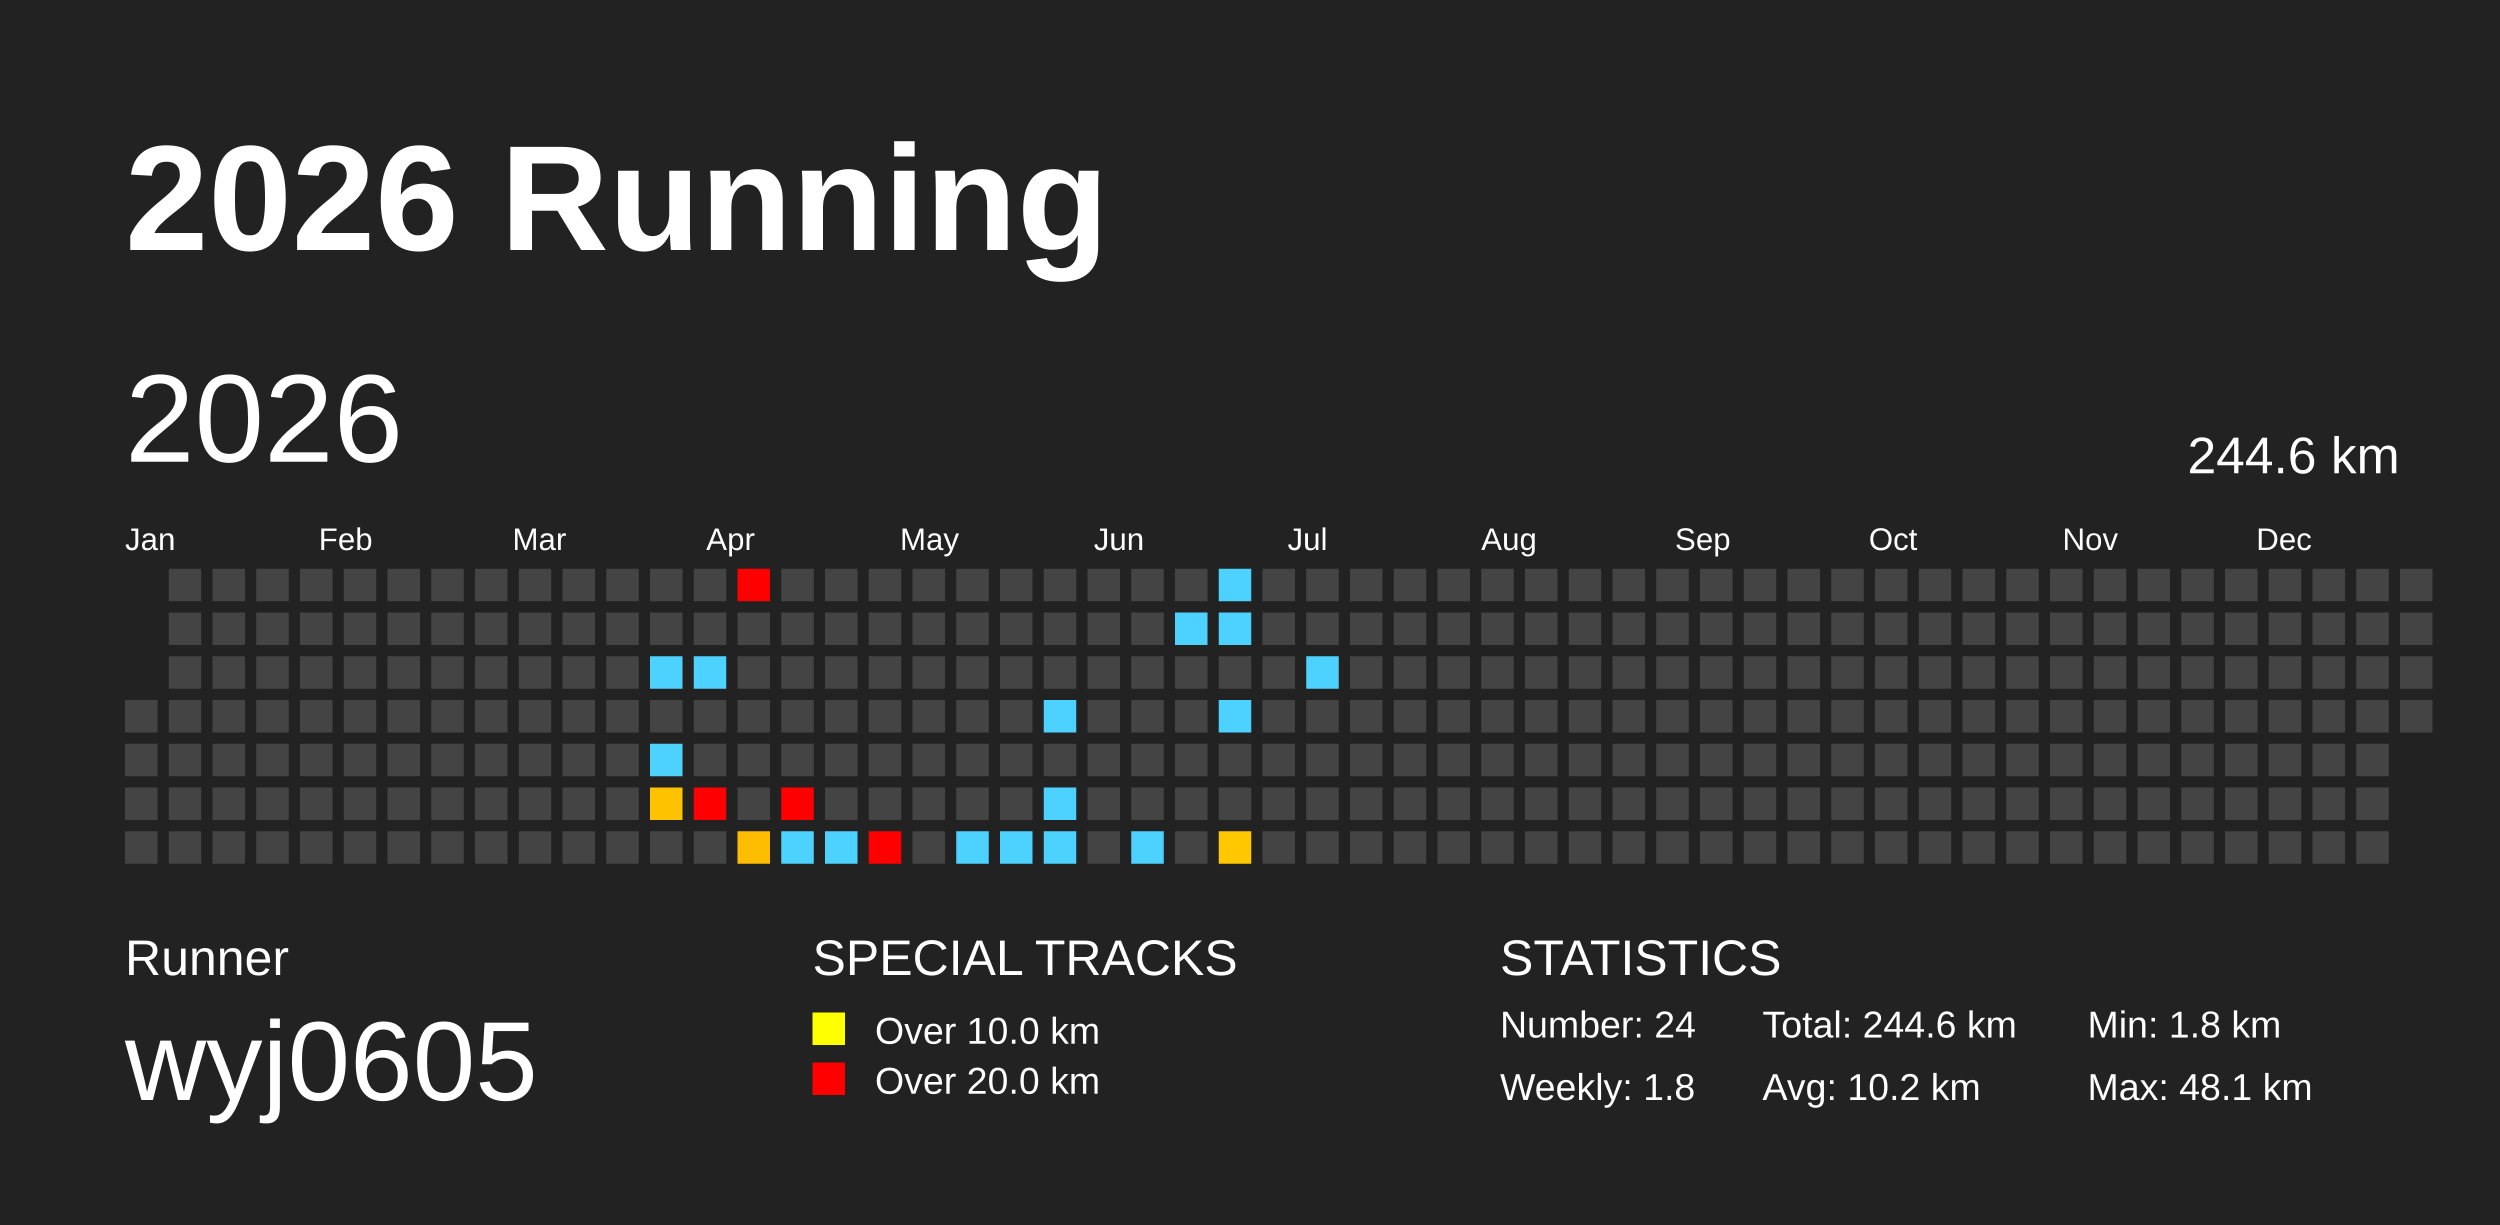
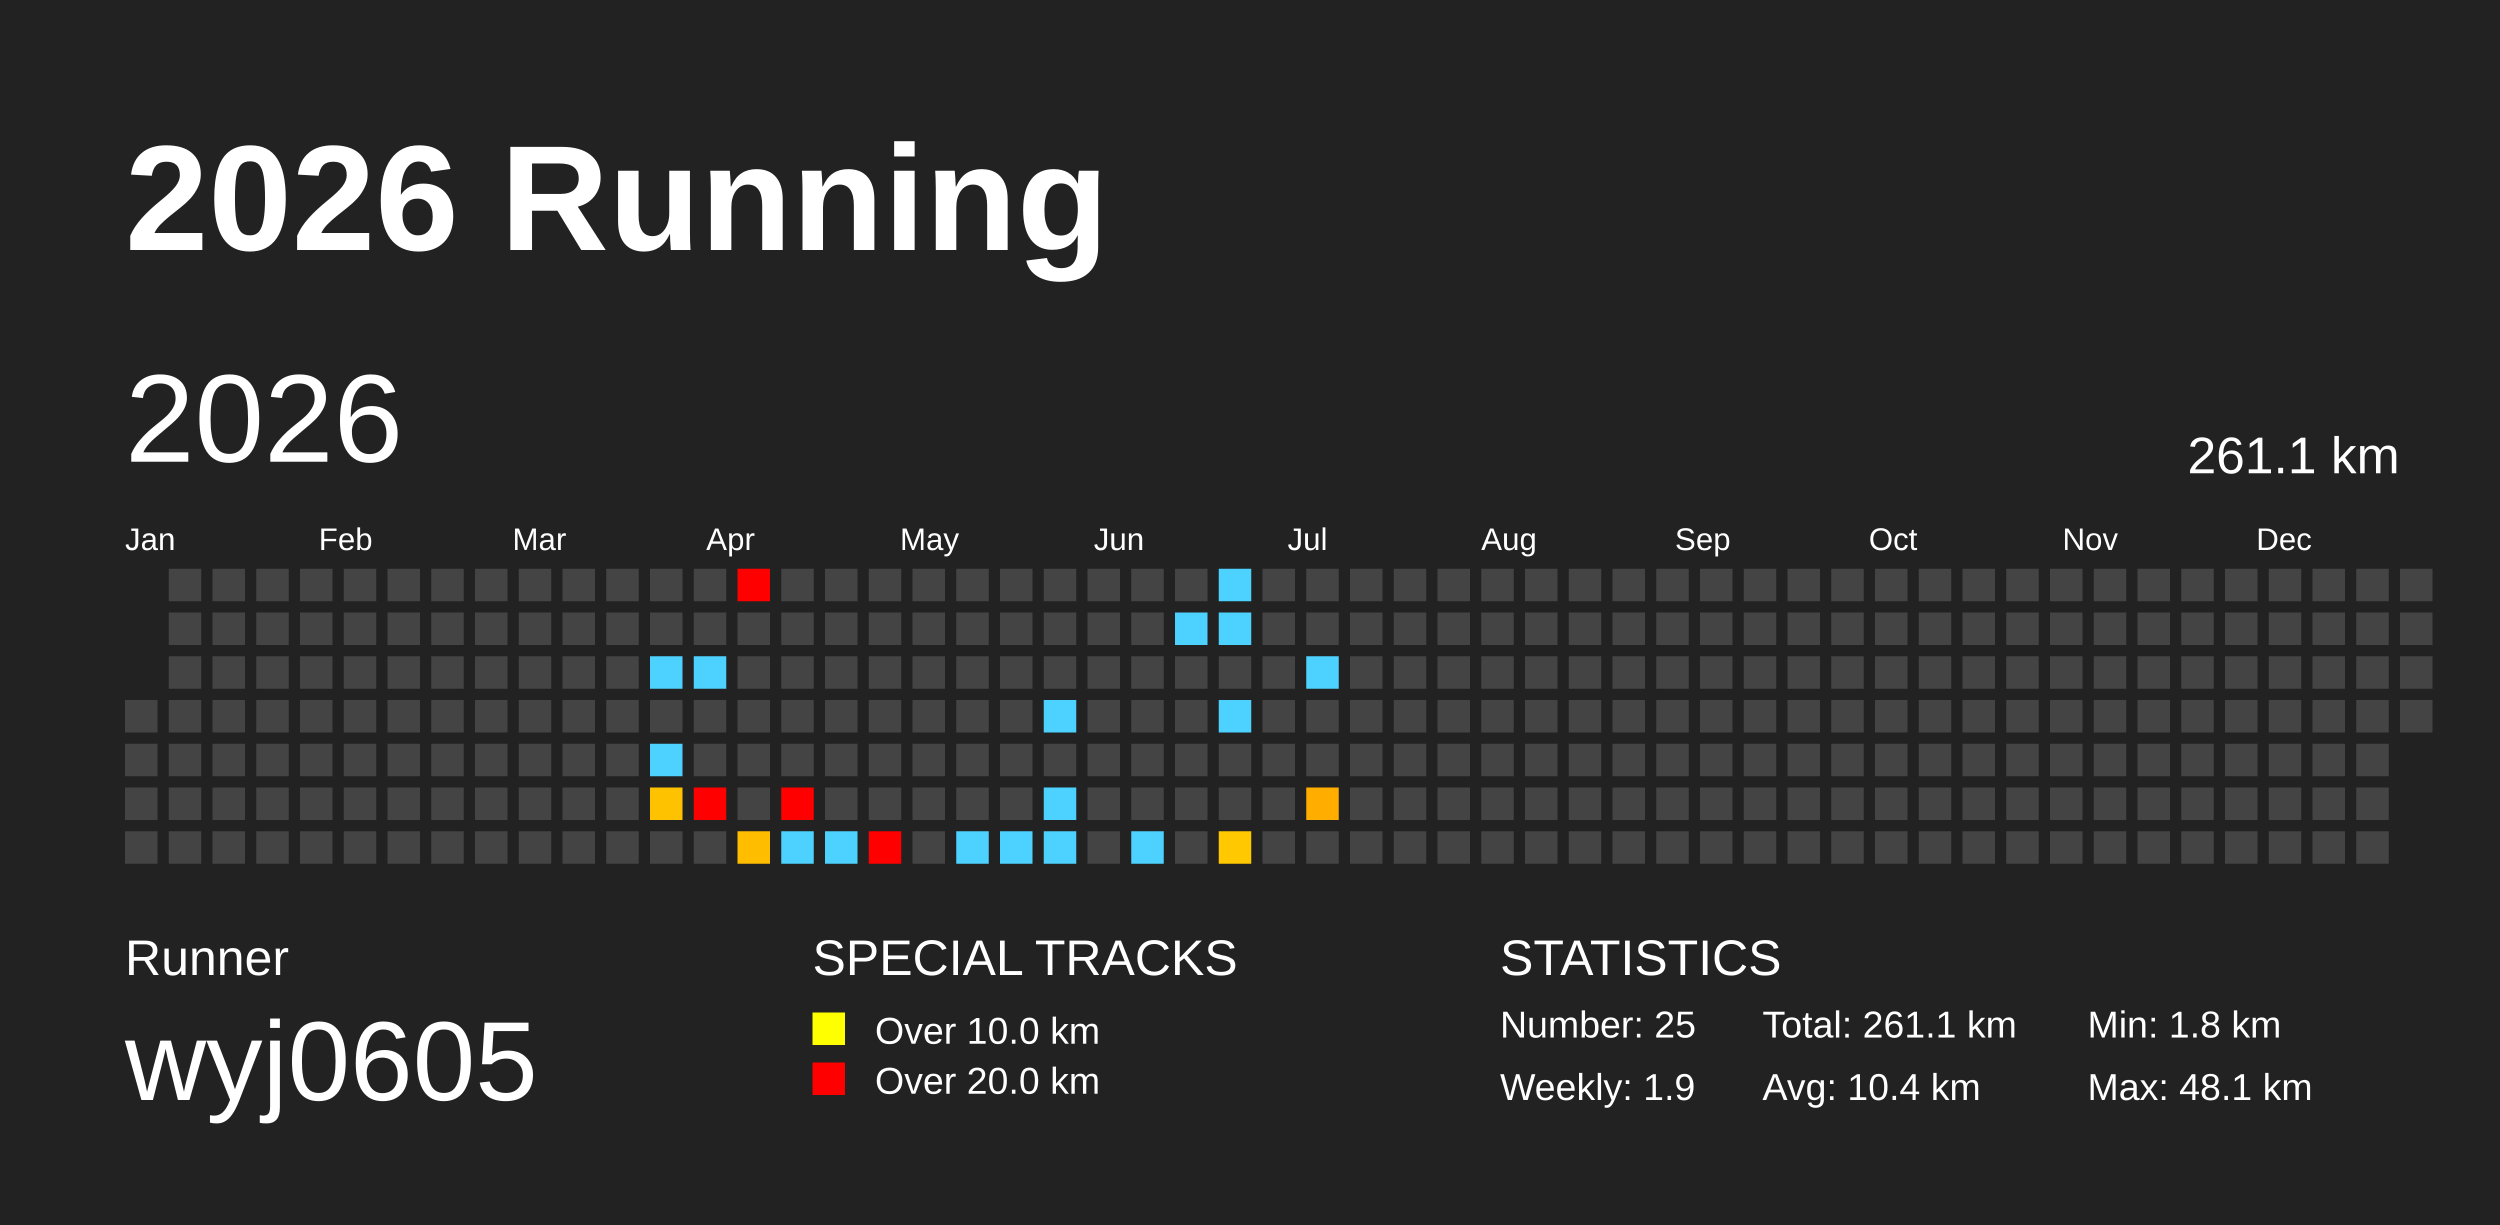
<svg xmlns="http://www.w3.org/2000/svg" baseProfile="full" height="98mm" version="1.1" viewBox="0,0,200,98" width="200mm">
  <defs />
  <rect fill="#222222" height="98" width="200" x="0" y="0" />
  <text fill="#FFFFFF" style="font-size:12px; font-family:Arial; font-weight:bold;" x="10" y="20">2026 Running</text>
  <text fill="#FFFFFF" style="font-size:4px; font-family:Arial" x="10" y="78">Runner</text>
  <text fill="#FFFFFF" style="font-size:9px; font-family:Arial" x="10" y="88">wyj0605</text>
  <text fill="#FFFFFF" style="font-size:4px; font-family:Arial" x="65" y="78">SPECIAL TRACKS</text>
  <rect fill="yellow" height="2.6" width="2.6" x="65" y="81" />
  <text fill="#FFFFFF" style="font-size:3px; font-family:Arial" x="70" y="83.5">Over 10.0 km</text>
  <rect fill="red" height="2.6" width="2.6" x="65" y="85" />
  <text fill="#FFFFFF" style="font-size:3px; font-family:Arial" x="70" y="87.5">Over 20.0 km</text>
  <text fill="#FFFFFF" style="font-size:4px; font-family:Arial" x="120" y="78">STATISTICS</text>
-   <text fill="#FFFFFF" style="font-size:3px; font-family:Arial" x="120" y="83">Number: 24</text>
-   <text fill="#FFFFFF" style="font-size:3px; font-family:Arial" x="120" y="88">Weekly: 1.8</text>
-   <text fill="#FFFFFF" style="font-size:3px; font-family:Arial" x="141" y="83">Total: 244.6 km</text>
-   <text fill="#FFFFFF" style="font-size:3px; font-family:Arial" x="141" y="88">Avg: 10.2 km</text>
+   <text fill="#FFFFFF" style="font-size:3px; font-family:Arial" x="120" y="83">Number: 25</text>
+   <text fill="#FFFFFF" style="font-size:3px; font-family:Arial" x="120" y="88">Weekly: 1.9</text>
+   <text fill="#FFFFFF" style="font-size:3px; font-family:Arial" x="141" y="83">Total: 261.1 km</text>
+   <text fill="#FFFFFF" style="font-size:3px; font-family:Arial" x="141" y="88">Avg: 10.4 km</text>
  <text fill="#FFFFFF" style="font-size:3px; font-family:Arial" x="167" y="83">Min: 1.8 km</text>
  <text fill="#FFFFFF" style="font-size:3px; font-family:Arial" x="167" y="88">Max: 48.1 km</text>
  <text dominant-baseline="hanging" fill="#FFFFFF" style="font-size:10.0px; font-family:Arial;" x="10" y="30">2026</text>
-   <text dominant-baseline="hanging" fill="#FFFFFF" style="font-size:4.125px; font-family:Arial;" x="175" y="35">244.6 km</text>
+   <text dominant-baseline="hanging" fill="#FFFFFF" style="font-size:4.125px; font-family:Arial;" x="175" y="35">261.1 km</text>
  <text fill="#FFFFFF" style="font-size:2.5px; font-family:Arial" x="10.0" y="44">Jan</text>
  <text fill="#FFFFFF" style="font-size:2.5px; font-family:Arial" x="25.5" y="44">Feb</text>
  <text fill="#FFFFFF" style="font-size:2.5px; font-family:Arial" x="41.0" y="44">Mar</text>
  <text fill="#FFFFFF" style="font-size:2.5px; font-family:Arial" x="56.5" y="44">Apr</text>
  <text fill="#FFFFFF" style="font-size:2.5px; font-family:Arial" x="72.0" y="44">May</text>
  <text fill="#FFFFFF" style="font-size:2.5px; font-family:Arial" x="87.5" y="44">Jun</text>
  <text fill="#FFFFFF" style="font-size:2.5px; font-family:Arial" x="103.0" y="44">Jul</text>
  <text fill="#FFFFFF" style="font-size:2.5px; font-family:Arial" x="118.5" y="44">Aug</text>
  <text fill="#FFFFFF" style="font-size:2.5px; font-family:Arial" x="134.0" y="44">Sep</text>
  <text fill="#FFFFFF" style="font-size:2.5px; font-family:Arial" x="149.5" y="44">Oct</text>
  <text fill="#FFFFFF" style="font-size:2.5px; font-family:Arial" x="165.0" y="44">Nov</text>
  <text fill="#FFFFFF" style="font-size:2.5px; font-family:Arial" x="180.5" y="44">Dec</text>
  <rect fill="#444444" height="2.6" width="2.6" x="10.0" y="56.0" />
  <rect fill="#444444" height="2.6" width="2.6" x="10.0" y="59.5" />
  <rect fill="#444444" height="2.6" width="2.6" x="10.0" y="63.0" />
  <rect fill="#444444" height="2.6" width="2.6" x="10.0" y="66.5" />
  <rect fill="#444444" height="2.6" width="2.6" x="13.5" y="45.5" />
  <rect fill="#444444" height="2.6" width="2.6" x="13.5" y="49.0" />
  <rect fill="#444444" height="2.6" width="2.6" x="13.5" y="52.5" />
  <rect fill="#444444" height="2.6" width="2.6" x="13.5" y="56.0" />
  <rect fill="#444444" height="2.6" width="2.6" x="13.5" y="59.5" />
  <rect fill="#444444" height="2.6" width="2.6" x="13.5" y="63.0" />
  <rect fill="#444444" height="2.6" width="2.6" x="13.5" y="66.5" />
  <rect fill="#444444" height="2.6" width="2.6" x="17.0" y="45.5" />
  <rect fill="#444444" height="2.6" width="2.6" x="17.0" y="49.0" />
  <rect fill="#444444" height="2.6" width="2.6" x="17.0" y="52.5" />
  <rect fill="#444444" height="2.6" width="2.6" x="17.0" y="56.0" />
  <rect fill="#444444" height="2.6" width="2.6" x="17.0" y="59.5" />
  <rect fill="#444444" height="2.6" width="2.6" x="17.0" y="63.0" />
  <rect fill="#444444" height="2.6" width="2.6" x="17.0" y="66.5" />
  <rect fill="#444444" height="2.6" width="2.6" x="20.5" y="45.5" />
  <rect fill="#444444" height="2.6" width="2.6" x="20.5" y="49.0" />
  <rect fill="#444444" height="2.6" width="2.6" x="20.5" y="52.5" />
  <rect fill="#444444" height="2.6" width="2.6" x="20.5" y="56.0" />
  <rect fill="#444444" height="2.6" width="2.6" x="20.5" y="59.5" />
  <rect fill="#444444" height="2.6" width="2.6" x="20.5" y="63.0" />
  <rect fill="#444444" height="2.6" width="2.6" x="20.5" y="66.5" />
  <rect fill="#444444" height="2.6" width="2.6" x="24.0" y="45.5" />
  <rect fill="#444444" height="2.6" width="2.6" x="24.0" y="49.0" />
  <rect fill="#444444" height="2.6" width="2.6" x="24.0" y="52.5" />
  <rect fill="#444444" height="2.6" width="2.6" x="24.0" y="56.0" />
  <rect fill="#444444" height="2.6" width="2.6" x="24.0" y="59.5" />
  <rect fill="#444444" height="2.6" width="2.6" x="24.0" y="63.0" />
  <rect fill="#444444" height="2.6" width="2.6" x="24.0" y="66.5" />
  <rect fill="#444444" height="2.6" width="2.6" x="27.5" y="45.5" />
  <rect fill="#444444" height="2.6" width="2.6" x="27.5" y="49.0" />
  <rect fill="#444444" height="2.6" width="2.6" x="27.5" y="52.5" />
  <rect fill="#444444" height="2.6" width="2.6" x="27.5" y="56.0" />
  <rect fill="#444444" height="2.6" width="2.6" x="27.5" y="59.5" />
  <rect fill="#444444" height="2.6" width="2.6" x="27.5" y="63.0" />
  <rect fill="#444444" height="2.6" width="2.6" x="27.5" y="66.5" />
  <rect fill="#444444" height="2.6" width="2.6" x="31.0" y="45.5" />
  <rect fill="#444444" height="2.6" width="2.6" x="31.0" y="49.0" />
  <rect fill="#444444" height="2.6" width="2.6" x="31.0" y="52.5" />
  <rect fill="#444444" height="2.6" width="2.6" x="31.0" y="56.0" />
  <rect fill="#444444" height="2.6" width="2.6" x="31.0" y="59.5" />
  <rect fill="#444444" height="2.6" width="2.6" x="31.0" y="63.0" />
  <rect fill="#444444" height="2.6" width="2.6" x="31.0" y="66.5" />
  <rect fill="#444444" height="2.6" width="2.6" x="34.5" y="45.5" />
  <rect fill="#444444" height="2.6" width="2.6" x="34.5" y="49.0" />
  <rect fill="#444444" height="2.6" width="2.6" x="34.5" y="52.5" />
  <rect fill="#444444" height="2.6" width="2.6" x="34.5" y="56.0" />
  <rect fill="#444444" height="2.6" width="2.6" x="34.5" y="59.5" />
  <rect fill="#444444" height="2.6" width="2.6" x="34.5" y="63.0" />
  <rect fill="#444444" height="2.6" width="2.6" x="34.5" y="66.5" />
  <rect fill="#444444" height="2.6" width="2.6" x="38.0" y="45.5" />
  <rect fill="#444444" height="2.6" width="2.6" x="38.0" y="49.0" />
  <rect fill="#444444" height="2.6" width="2.6" x="38.0" y="52.5" />
  <rect fill="#444444" height="2.6" width="2.6" x="38.0" y="56.0" />
  <rect fill="#444444" height="2.6" width="2.6" x="38.0" y="59.5" />
  <rect fill="#444444" height="2.6" width="2.6" x="38.0" y="63.0" />
  <rect fill="#444444" height="2.6" width="2.6" x="38.0" y="66.5" />
  <rect fill="#444444" height="2.6" width="2.6" x="41.5" y="45.5" />
  <rect fill="#444444" height="2.6" width="2.6" x="41.5" y="49.0" />
  <rect fill="#444444" height="2.6" width="2.6" x="41.5" y="52.5" />
  <rect fill="#444444" height="2.6" width="2.6" x="41.5" y="56.0" />
  <rect fill="#444444" height="2.6" width="2.6" x="41.5" y="59.5" />
  <rect fill="#444444" height="2.6" width="2.6" x="41.5" y="63.0" />
  <rect fill="#444444" height="2.6" width="2.6" x="41.5" y="66.5" />
  <rect fill="#444444" height="2.6" width="2.6" x="45.0" y="45.5" />
  <rect fill="#444444" height="2.6" width="2.6" x="45.0" y="49.0" />
  <rect fill="#444444" height="2.6" width="2.6" x="45.0" y="52.5" />
  <rect fill="#444444" height="2.6" width="2.6" x="45.0" y="56.0" />
  <rect fill="#444444" height="2.6" width="2.6" x="45.0" y="59.5" />
  <rect fill="#444444" height="2.6" width="2.6" x="45.0" y="63.0" />
  <rect fill="#444444" height="2.6" width="2.6" x="45.0" y="66.5" />
  <rect fill="#444444" height="2.6" width="2.6" x="48.5" y="45.5" />
  <rect fill="#444444" height="2.6" width="2.6" x="48.5" y="49.0" />
  <rect fill="#444444" height="2.6" width="2.6" x="48.5" y="52.5" />
  <rect fill="#444444" height="2.6" width="2.6" x="48.5" y="56.0" />
  <rect fill="#444444" height="2.6" width="2.6" x="48.5" y="59.5" />
  <rect fill="#444444" height="2.6" width="2.6" x="48.5" y="63.0" />
  <rect fill="#444444" height="2.6" width="2.6" x="48.5" y="66.5" />
  <rect fill="#444444" height="2.6" width="2.6" x="52.0" y="45.5" />
  <rect fill="#444444" height="2.6" width="2.6" x="52.0" y="49.0" />
  <rect fill="#4dd2ff" height="2.6" width="2.6" x="52.0" y="52.5" />
  <rect fill="#444444" height="2.6" width="2.6" x="52.0" y="56.0" />
  <rect fill="#4dd2ff" height="2.6" width="2.6" x="52.0" y="59.5" />
  <rect fill="#ffc200" height="2.6" width="2.6" x="52.0" y="63.0" />
  <rect fill="#444444" height="2.6" width="2.6" x="52.0" y="66.5" />
  <rect fill="#444444" height="2.6" width="2.6" x="55.5" y="45.5" />
  <rect fill="#444444" height="2.6" width="2.6" x="55.5" y="49.0" />
  <rect fill="#4dd2ff" height="2.6" width="2.6" x="55.5" y="52.5" />
  <rect fill="#444444" height="2.6" width="2.6" x="55.5" y="56.0" />
  <rect fill="#444444" height="2.6" width="2.6" x="55.5" y="59.5" />
  <rect fill="red" height="2.6" width="2.6" x="55.5" y="63.0" />
  <rect fill="#444444" height="2.6" width="2.6" x="55.5" y="66.5" />
  <rect fill="red" height="2.6" width="2.6" x="59.0" y="45.5" />
  <rect fill="#444444" height="2.6" width="2.6" x="59.0" y="49.0" />
  <rect fill="#444444" height="2.6" width="2.6" x="59.0" y="52.5" />
  <rect fill="#444444" height="2.6" width="2.6" x="59.0" y="56.0" />
  <rect fill="#444444" height="2.6" width="2.6" x="59.0" y="59.5" />
  <rect fill="#444444" height="2.6" width="2.6" x="59.0" y="63.0" />
  <rect fill="#ffbd00" height="2.6" width="2.6" x="59.0" y="66.5" />
  <rect fill="#444444" height="2.6" width="2.6" x="62.5" y="45.5" />
  <rect fill="#444444" height="2.6" width="2.6" x="62.5" y="49.0" />
  <rect fill="#444444" height="2.6" width="2.6" x="62.5" y="52.5" />
  <rect fill="#444444" height="2.6" width="2.6" x="62.5" y="56.0" />
  <rect fill="#444444" height="2.6" width="2.6" x="62.5" y="59.5" />
  <rect fill="red" height="2.6" width="2.6" x="62.5" y="63.0" />
  <rect fill="#4dd2ff" height="2.6" width="2.6" x="62.5" y="66.5" />
  <rect fill="#444444" height="2.6" width="2.6" x="66.0" y="45.5" />
  <rect fill="#444444" height="2.6" width="2.6" x="66.0" y="49.0" />
  <rect fill="#444444" height="2.6" width="2.6" x="66.0" y="52.5" />
  <rect fill="#444444" height="2.6" width="2.6" x="66.0" y="56.0" />
  <rect fill="#444444" height="2.6" width="2.6" x="66.0" y="59.5" />
  <rect fill="#444444" height="2.6" width="2.6" x="66.0" y="63.0" />
  <rect fill="#4dd2ff" height="2.6" width="2.6" x="66.0" y="66.5" />
  <rect fill="#444444" height="2.6" width="2.6" x="69.5" y="45.5" />
  <rect fill="#444444" height="2.6" width="2.6" x="69.5" y="49.0" />
  <rect fill="#444444" height="2.6" width="2.6" x="69.5" y="52.5" />
  <rect fill="#444444" height="2.6" width="2.6" x="69.5" y="56.0" />
  <rect fill="#444444" height="2.6" width="2.6" x="69.5" y="59.5" />
  <rect fill="#444444" height="2.6" width="2.6" x="69.5" y="63.0" />
  <rect fill="red" height="2.6" width="2.6" x="69.5" y="66.5" />
  <rect fill="#444444" height="2.6" width="2.6" x="73.0" y="45.5" />
  <rect fill="#444444" height="2.6" width="2.6" x="73.0" y="49.0" />
  <rect fill="#444444" height="2.6" width="2.6" x="73.0" y="52.5" />
  <rect fill="#444444" height="2.6" width="2.6" x="73.0" y="56.0" />
  <rect fill="#444444" height="2.6" width="2.6" x="73.0" y="59.5" />
  <rect fill="#444444" height="2.6" width="2.6" x="73.0" y="63.0" />
  <rect fill="#444444" height="2.6" width="2.6" x="73.0" y="66.5" />
  <rect fill="#444444" height="2.6" width="2.6" x="76.5" y="45.5" />
  <rect fill="#444444" height="2.6" width="2.6" x="76.5" y="49.0" />
  <rect fill="#444444" height="2.6" width="2.6" x="76.5" y="52.5" />
  <rect fill="#444444" height="2.6" width="2.6" x="76.5" y="56.0" />
  <rect fill="#444444" height="2.6" width="2.6" x="76.5" y="59.5" />
  <rect fill="#444444" height="2.6" width="2.6" x="76.5" y="63.0" />
  <rect fill="#4dd2ff" height="2.6" width="2.6" x="76.5" y="66.5" />
  <rect fill="#444444" height="2.6" width="2.6" x="80.0" y="45.5" />
  <rect fill="#444444" height="2.6" width="2.6" x="80.0" y="49.0" />
  <rect fill="#444444" height="2.6" width="2.6" x="80.0" y="52.5" />
  <rect fill="#444444" height="2.6" width="2.6" x="80.0" y="56.0" />
  <rect fill="#444444" height="2.6" width="2.6" x="80.0" y="59.5" />
  <rect fill="#444444" height="2.6" width="2.6" x="80.0" y="63.0" />
  <rect fill="#4dd2ff" height="2.6" width="2.6" x="80.0" y="66.5" />
  <rect fill="#444444" height="2.6" width="2.6" x="83.5" y="45.5" />
  <rect fill="#444444" height="2.6" width="2.6" x="83.5" y="49.0" />
  <rect fill="#444444" height="2.6" width="2.6" x="83.5" y="52.5" />
  <rect fill="#4dd2ff" height="2.6" width="2.6" x="83.5" y="56.0" />
  <rect fill="#444444" height="2.6" width="2.6" x="83.5" y="59.5" />
  <rect fill="#4dd2ff" height="2.6" width="2.6" x="83.5" y="63.0" />
  <rect fill="#4dd2ff" height="2.6" width="2.6" x="83.5" y="66.5" />
  <rect fill="#444444" height="2.6" width="2.6" x="87.0" y="45.5" />
  <rect fill="#444444" height="2.6" width="2.6" x="87.0" y="49.0" />
  <rect fill="#444444" height="2.6" width="2.6" x="87.0" y="52.5" />
  <rect fill="#444444" height="2.6" width="2.6" x="87.0" y="56.0" />
  <rect fill="#444444" height="2.6" width="2.6" x="87.0" y="59.5" />
  <rect fill="#444444" height="2.6" width="2.6" x="87.0" y="63.0" />
  <rect fill="#444444" height="2.6" width="2.6" x="87.0" y="66.5" />
  <rect fill="#444444" height="2.6" width="2.6" x="90.5" y="45.5" />
  <rect fill="#444444" height="2.6" width="2.6" x="90.5" y="49.0" />
  <rect fill="#444444" height="2.6" width="2.6" x="90.5" y="52.5" />
  <rect fill="#444444" height="2.6" width="2.6" x="90.5" y="56.0" />
  <rect fill="#444444" height="2.6" width="2.6" x="90.5" y="59.5" />
  <rect fill="#444444" height="2.6" width="2.6" x="90.5" y="63.0" />
  <rect fill="#4dd2ff" height="2.6" width="2.6" x="90.5" y="66.5" />
  <rect fill="#444444" height="2.6" width="2.6" x="94.0" y="45.5" />
  <rect fill="#4dd2ff" height="2.6" width="2.6" x="94.0" y="49.0" />
  <rect fill="#444444" height="2.6" width="2.6" x="94.0" y="52.5" />
  <rect fill="#444444" height="2.6" width="2.6" x="94.0" y="56.0" />
  <rect fill="#444444" height="2.6" width="2.6" x="94.0" y="59.5" />
  <rect fill="#444444" height="2.6" width="2.6" x="94.0" y="63.0" />
  <rect fill="#444444" height="2.6" width="2.6" x="94.0" y="66.5" />
  <rect fill="#4dd2ff" height="2.6" width="2.6" x="97.5" y="45.5" />
  <rect fill="#4dd2ff" height="2.6" width="2.6" x="97.5" y="49.0" />
  <rect fill="#444444" height="2.6" width="2.6" x="97.5" y="52.5" />
  <rect fill="#4dd2ff" height="2.6" width="2.6" x="97.5" y="56.0" />
  <rect fill="#444444" height="2.6" width="2.6" x="97.5" y="59.5" />
  <rect fill="#444444" height="2.6" width="2.6" x="97.5" y="63.0" />
  <rect fill="#ffc800" height="2.6" width="2.6" x="97.5" y="66.5" />
  <rect fill="#444444" height="2.6" width="2.6" x="101.0" y="45.5" />
  <rect fill="#444444" height="2.6" width="2.6" x="101.0" y="49.0" />
  <rect fill="#444444" height="2.6" width="2.6" x="101.0" y="52.5" />
  <rect fill="#444444" height="2.6" width="2.6" x="101.0" y="56.0" />
  <rect fill="#444444" height="2.6" width="2.6" x="101.0" y="59.5" />
  <rect fill="#444444" height="2.6" width="2.6" x="101.0" y="63.0" />
  <rect fill="#444444" height="2.6" width="2.6" x="101.0" y="66.5" />
  <rect fill="#444444" height="2.6" width="2.6" x="104.5" y="45.5" />
  <rect fill="#444444" height="2.6" width="2.6" x="104.5" y="49.0" />
  <rect fill="#4dd2ff" height="2.6" width="2.6" x="104.5" y="52.5" />
  <rect fill="#444444" height="2.6" width="2.6" x="104.5" y="56.0" />
  <rect fill="#444444" height="2.6" width="2.6" x="104.5" y="59.5" />
-   <rect fill="#444444" height="2.6" width="2.6" x="104.5" y="63.0" />
+   <rect fill="#ffae00" height="2.6" width="2.6" x="104.5" y="63.0" />
  <rect fill="#444444" height="2.6" width="2.6" x="104.5" y="66.5" />
  <rect fill="#444444" height="2.6" width="2.6" x="108.0" y="45.5" />
  <rect fill="#444444" height="2.6" width="2.6" x="108.0" y="49.0" />
  <rect fill="#444444" height="2.6" width="2.6" x="108.0" y="52.5" />
  <rect fill="#444444" height="2.6" width="2.6" x="108.0" y="56.0" />
  <rect fill="#444444" height="2.6" width="2.6" x="108.0" y="59.5" />
  <rect fill="#444444" height="2.6" width="2.6" x="108.0" y="63.0" />
  <rect fill="#444444" height="2.6" width="2.6" x="108.0" y="66.5" />
  <rect fill="#444444" height="2.6" width="2.6" x="111.5" y="45.5" />
  <rect fill="#444444" height="2.6" width="2.6" x="111.5" y="49.0" />
  <rect fill="#444444" height="2.6" width="2.6" x="111.5" y="52.5" />
  <rect fill="#444444" height="2.6" width="2.6" x="111.5" y="56.0" />
  <rect fill="#444444" height="2.6" width="2.6" x="111.5" y="59.5" />
  <rect fill="#444444" height="2.6" width="2.6" x="111.5" y="63.0" />
  <rect fill="#444444" height="2.6" width="2.6" x="111.5" y="66.5" />
  <rect fill="#444444" height="2.6" width="2.6" x="115.0" y="45.5" />
  <rect fill="#444444" height="2.6" width="2.6" x="115.0" y="49.0" />
  <rect fill="#444444" height="2.6" width="2.6" x="115.0" y="52.5" />
  <rect fill="#444444" height="2.6" width="2.6" x="115.0" y="56.0" />
  <rect fill="#444444" height="2.6" width="2.6" x="115.0" y="59.5" />
  <rect fill="#444444" height="2.6" width="2.6" x="115.0" y="63.0" />
  <rect fill="#444444" height="2.6" width="2.6" x="115.0" y="66.5" />
  <rect fill="#444444" height="2.6" width="2.6" x="118.5" y="45.5" />
  <rect fill="#444444" height="2.6" width="2.6" x="118.5" y="49.0" />
  <rect fill="#444444" height="2.6" width="2.6" x="118.5" y="52.5" />
  <rect fill="#444444" height="2.6" width="2.6" x="118.5" y="56.0" />
  <rect fill="#444444" height="2.6" width="2.6" x="118.5" y="59.5" />
  <rect fill="#444444" height="2.6" width="2.6" x="118.5" y="63.0" />
  <rect fill="#444444" height="2.6" width="2.6" x="118.5" y="66.5" />
  <rect fill="#444444" height="2.6" width="2.6" x="122.0" y="45.5" />
  <rect fill="#444444" height="2.6" width="2.6" x="122.0" y="49.0" />
  <rect fill="#444444" height="2.6" width="2.6" x="122.0" y="52.5" />
  <rect fill="#444444" height="2.6" width="2.6" x="122.0" y="56.0" />
  <rect fill="#444444" height="2.6" width="2.6" x="122.0" y="59.5" />
  <rect fill="#444444" height="2.6" width="2.6" x="122.0" y="63.0" />
  <rect fill="#444444" height="2.6" width="2.6" x="122.0" y="66.5" />
  <rect fill="#444444" height="2.6" width="2.6" x="125.5" y="45.5" />
  <rect fill="#444444" height="2.6" width="2.6" x="125.5" y="49.0" />
  <rect fill="#444444" height="2.6" width="2.6" x="125.5" y="52.5" />
  <rect fill="#444444" height="2.6" width="2.6" x="125.5" y="56.0" />
  <rect fill="#444444" height="2.6" width="2.6" x="125.5" y="59.5" />
  <rect fill="#444444" height="2.6" width="2.6" x="125.5" y="63.0" />
  <rect fill="#444444" height="2.6" width="2.6" x="125.5" y="66.5" />
  <rect fill="#444444" height="2.6" width="2.6" x="129.0" y="45.5" />
  <rect fill="#444444" height="2.6" width="2.6" x="129.0" y="49.0" />
  <rect fill="#444444" height="2.6" width="2.6" x="129.0" y="52.5" />
  <rect fill="#444444" height="2.6" width="2.6" x="129.0" y="56.0" />
  <rect fill="#444444" height="2.6" width="2.6" x="129.0" y="59.5" />
  <rect fill="#444444" height="2.6" width="2.6" x="129.0" y="63.0" />
  <rect fill="#444444" height="2.6" width="2.6" x="129.0" y="66.5" />
  <rect fill="#444444" height="2.6" width="2.6" x="132.5" y="45.5" />
  <rect fill="#444444" height="2.6" width="2.6" x="132.5" y="49.0" />
  <rect fill="#444444" height="2.6" width="2.6" x="132.5" y="52.5" />
  <rect fill="#444444" height="2.6" width="2.6" x="132.5" y="56.0" />
  <rect fill="#444444" height="2.6" width="2.6" x="132.5" y="59.5" />
  <rect fill="#444444" height="2.6" width="2.6" x="132.5" y="63.0" />
  <rect fill="#444444" height="2.6" width="2.6" x="132.5" y="66.5" />
  <rect fill="#444444" height="2.6" width="2.6" x="136.0" y="45.5" />
  <rect fill="#444444" height="2.6" width="2.6" x="136.0" y="49.0" />
  <rect fill="#444444" height="2.6" width="2.6" x="136.0" y="52.5" />
  <rect fill="#444444" height="2.6" width="2.6" x="136.0" y="56.0" />
  <rect fill="#444444" height="2.6" width="2.6" x="136.0" y="59.5" />
  <rect fill="#444444" height="2.6" width="2.6" x="136.0" y="63.0" />
  <rect fill="#444444" height="2.6" width="2.6" x="136.0" y="66.5" />
  <rect fill="#444444" height="2.6" width="2.6" x="139.5" y="45.5" />
  <rect fill="#444444" height="2.6" width="2.6" x="139.5" y="49.0" />
  <rect fill="#444444" height="2.6" width="2.6" x="139.5" y="52.5" />
  <rect fill="#444444" height="2.6" width="2.6" x="139.5" y="56.0" />
  <rect fill="#444444" height="2.6" width="2.6" x="139.5" y="59.5" />
  <rect fill="#444444" height="2.6" width="2.6" x="139.5" y="63.0" />
  <rect fill="#444444" height="2.6" width="2.6" x="139.5" y="66.5" />
  <rect fill="#444444" height="2.6" width="2.6" x="143.0" y="45.5" />
  <rect fill="#444444" height="2.6" width="2.6" x="143.0" y="49.0" />
  <rect fill="#444444" height="2.6" width="2.6" x="143.0" y="52.5" />
  <rect fill="#444444" height="2.6" width="2.6" x="143.0" y="56.0" />
  <rect fill="#444444" height="2.6" width="2.6" x="143.0" y="59.5" />
  <rect fill="#444444" height="2.6" width="2.6" x="143.0" y="63.0" />
  <rect fill="#444444" height="2.6" width="2.6" x="143.0" y="66.5" />
  <rect fill="#444444" height="2.6" width="2.6" x="146.5" y="45.5" />
  <rect fill="#444444" height="2.6" width="2.6" x="146.5" y="49.0" />
  <rect fill="#444444" height="2.6" width="2.6" x="146.5" y="52.5" />
  <rect fill="#444444" height="2.6" width="2.6" x="146.5" y="56.0" />
  <rect fill="#444444" height="2.6" width="2.6" x="146.5" y="59.5" />
  <rect fill="#444444" height="2.6" width="2.6" x="146.5" y="63.0" />
  <rect fill="#444444" height="2.6" width="2.6" x="146.5" y="66.5" />
  <rect fill="#444444" height="2.6" width="2.6" x="150.0" y="45.5" />
  <rect fill="#444444" height="2.6" width="2.6" x="150.0" y="49.0" />
  <rect fill="#444444" height="2.6" width="2.6" x="150.0" y="52.5" />
  <rect fill="#444444" height="2.6" width="2.6" x="150.0" y="56.0" />
  <rect fill="#444444" height="2.6" width="2.6" x="150.0" y="59.5" />
  <rect fill="#444444" height="2.6" width="2.6" x="150.0" y="63.0" />
  <rect fill="#444444" height="2.6" width="2.6" x="150.0" y="66.5" />
  <rect fill="#444444" height="2.6" width="2.6" x="153.5" y="45.5" />
  <rect fill="#444444" height="2.6" width="2.6" x="153.5" y="49.0" />
  <rect fill="#444444" height="2.6" width="2.6" x="153.5" y="52.5" />
  <rect fill="#444444" height="2.6" width="2.6" x="153.5" y="56.0" />
  <rect fill="#444444" height="2.6" width="2.6" x="153.5" y="59.5" />
  <rect fill="#444444" height="2.6" width="2.6" x="153.5" y="63.0" />
  <rect fill="#444444" height="2.6" width="2.6" x="153.5" y="66.5" />
  <rect fill="#444444" height="2.6" width="2.6" x="157.0" y="45.5" />
  <rect fill="#444444" height="2.6" width="2.6" x="157.0" y="49.0" />
  <rect fill="#444444" height="2.6" width="2.6" x="157.0" y="52.5" />
  <rect fill="#444444" height="2.6" width="2.6" x="157.0" y="56.0" />
  <rect fill="#444444" height="2.6" width="2.6" x="157.0" y="59.5" />
  <rect fill="#444444" height="2.6" width="2.6" x="157.0" y="63.0" />
  <rect fill="#444444" height="2.6" width="2.6" x="157.0" y="66.5" />
  <rect fill="#444444" height="2.6" width="2.6" x="160.5" y="45.5" />
  <rect fill="#444444" height="2.6" width="2.6" x="160.5" y="49.0" />
  <rect fill="#444444" height="2.6" width="2.6" x="160.5" y="52.5" />
  <rect fill="#444444" height="2.6" width="2.6" x="160.5" y="56.0" />
  <rect fill="#444444" height="2.6" width="2.6" x="160.5" y="59.5" />
  <rect fill="#444444" height="2.6" width="2.6" x="160.5" y="63.0" />
  <rect fill="#444444" height="2.6" width="2.6" x="160.5" y="66.5" />
  <rect fill="#444444" height="2.6" width="2.6" x="164.0" y="45.5" />
  <rect fill="#444444" height="2.6" width="2.6" x="164.0" y="49.0" />
  <rect fill="#444444" height="2.6" width="2.6" x="164.0" y="52.5" />
  <rect fill="#444444" height="2.6" width="2.6" x="164.0" y="56.0" />
  <rect fill="#444444" height="2.6" width="2.6" x="164.0" y="59.5" />
  <rect fill="#444444" height="2.6" width="2.6" x="164.0" y="63.0" />
  <rect fill="#444444" height="2.6" width="2.6" x="164.0" y="66.5" />
  <rect fill="#444444" height="2.6" width="2.6" x="167.5" y="45.5" />
  <rect fill="#444444" height="2.6" width="2.6" x="167.5" y="49.0" />
  <rect fill="#444444" height="2.6" width="2.6" x="167.5" y="52.5" />
  <rect fill="#444444" height="2.6" width="2.6" x="167.5" y="56.0" />
  <rect fill="#444444" height="2.6" width="2.6" x="167.5" y="59.5" />
  <rect fill="#444444" height="2.6" width="2.6" x="167.5" y="63.0" />
  <rect fill="#444444" height="2.6" width="2.6" x="167.5" y="66.5" />
  <rect fill="#444444" height="2.6" width="2.6" x="171.0" y="45.5" />
  <rect fill="#444444" height="2.6" width="2.6" x="171.0" y="49.0" />
  <rect fill="#444444" height="2.6" width="2.6" x="171.0" y="52.5" />
  <rect fill="#444444" height="2.6" width="2.6" x="171.0" y="56.0" />
  <rect fill="#444444" height="2.6" width="2.6" x="171.0" y="59.5" />
  <rect fill="#444444" height="2.6" width="2.6" x="171.0" y="63.0" />
  <rect fill="#444444" height="2.6" width="2.6" x="171.0" y="66.5" />
  <rect fill="#444444" height="2.6" width="2.6" x="174.5" y="45.5" />
  <rect fill="#444444" height="2.6" width="2.6" x="174.5" y="49.0" />
  <rect fill="#444444" height="2.6" width="2.6" x="174.5" y="52.5" />
  <rect fill="#444444" height="2.6" width="2.6" x="174.5" y="56.0" />
  <rect fill="#444444" height="2.6" width="2.6" x="174.5" y="59.5" />
  <rect fill="#444444" height="2.6" width="2.6" x="174.5" y="63.0" />
  <rect fill="#444444" height="2.6" width="2.6" x="174.5" y="66.5" />
  <rect fill="#444444" height="2.6" width="2.6" x="178.0" y="45.5" />
  <rect fill="#444444" height="2.6" width="2.6" x="178.0" y="49.0" />
  <rect fill="#444444" height="2.6" width="2.6" x="178.0" y="52.5" />
  <rect fill="#444444" height="2.6" width="2.6" x="178.0" y="56.0" />
  <rect fill="#444444" height="2.6" width="2.6" x="178.0" y="59.5" />
  <rect fill="#444444" height="2.6" width="2.6" x="178.0" y="63.0" />
  <rect fill="#444444" height="2.6" width="2.6" x="178.0" y="66.5" />
  <rect fill="#444444" height="2.6" width="2.6" x="181.5" y="45.5" />
  <rect fill="#444444" height="2.6" width="2.6" x="181.5" y="49.0" />
  <rect fill="#444444" height="2.6" width="2.6" x="181.5" y="52.5" />
  <rect fill="#444444" height="2.6" width="2.6" x="181.5" y="56.0" />
  <rect fill="#444444" height="2.6" width="2.6" x="181.5" y="59.5" />
  <rect fill="#444444" height="2.6" width="2.6" x="181.5" y="63.0" />
  <rect fill="#444444" height="2.6" width="2.6" x="181.5" y="66.5" />
  <rect fill="#444444" height="2.6" width="2.6" x="185.0" y="45.5" />
  <rect fill="#444444" height="2.6" width="2.6" x="185.0" y="49.0" />
  <rect fill="#444444" height="2.6" width="2.6" x="185.0" y="52.5" />
  <rect fill="#444444" height="2.6" width="2.6" x="185.0" y="56.0" />
  <rect fill="#444444" height="2.6" width="2.6" x="185.0" y="59.5" />
  <rect fill="#444444" height="2.6" width="2.6" x="185.0" y="63.0" />
  <rect fill="#444444" height="2.6" width="2.6" x="185.0" y="66.5" />
  <rect fill="#444444" height="2.6" width="2.6" x="188.5" y="45.5" />
  <rect fill="#444444" height="2.6" width="2.6" x="188.5" y="49.0" />
  <rect fill="#444444" height="2.6" width="2.6" x="188.5" y="52.5" />
  <rect fill="#444444" height="2.6" width="2.6" x="188.5" y="56.0" />
  <rect fill="#444444" height="2.6" width="2.6" x="188.5" y="59.5" />
  <rect fill="#444444" height="2.6" width="2.6" x="188.5" y="63.0" />
  <rect fill="#444444" height="2.6" width="2.6" x="188.5" y="66.5" />
  <rect fill="#444444" height="2.6" width="2.6" x="192.0" y="45.5" />
  <rect fill="#444444" height="2.6" width="2.6" x="192.0" y="49.0" />
  <rect fill="#444444" height="2.6" width="2.6" x="192.0" y="52.5" />
  <rect fill="#444444" height="2.6" width="2.6" x="192.0" y="56.0" />
</svg>
